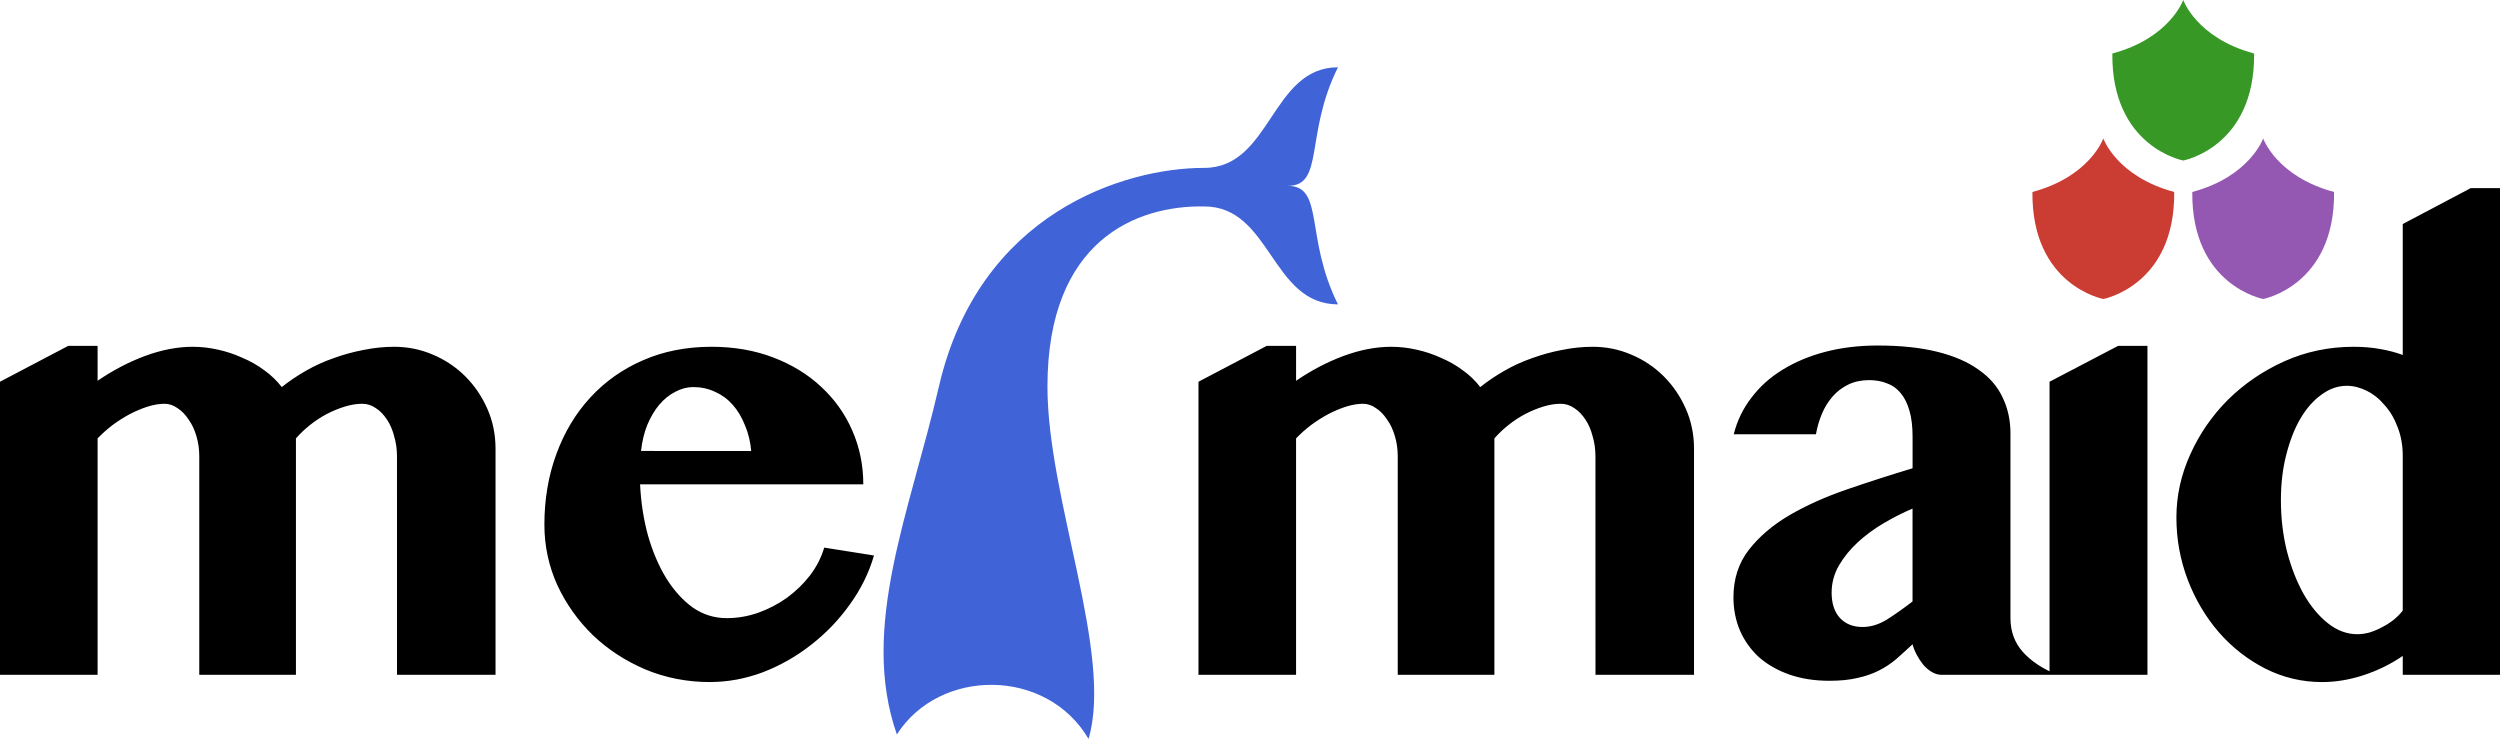
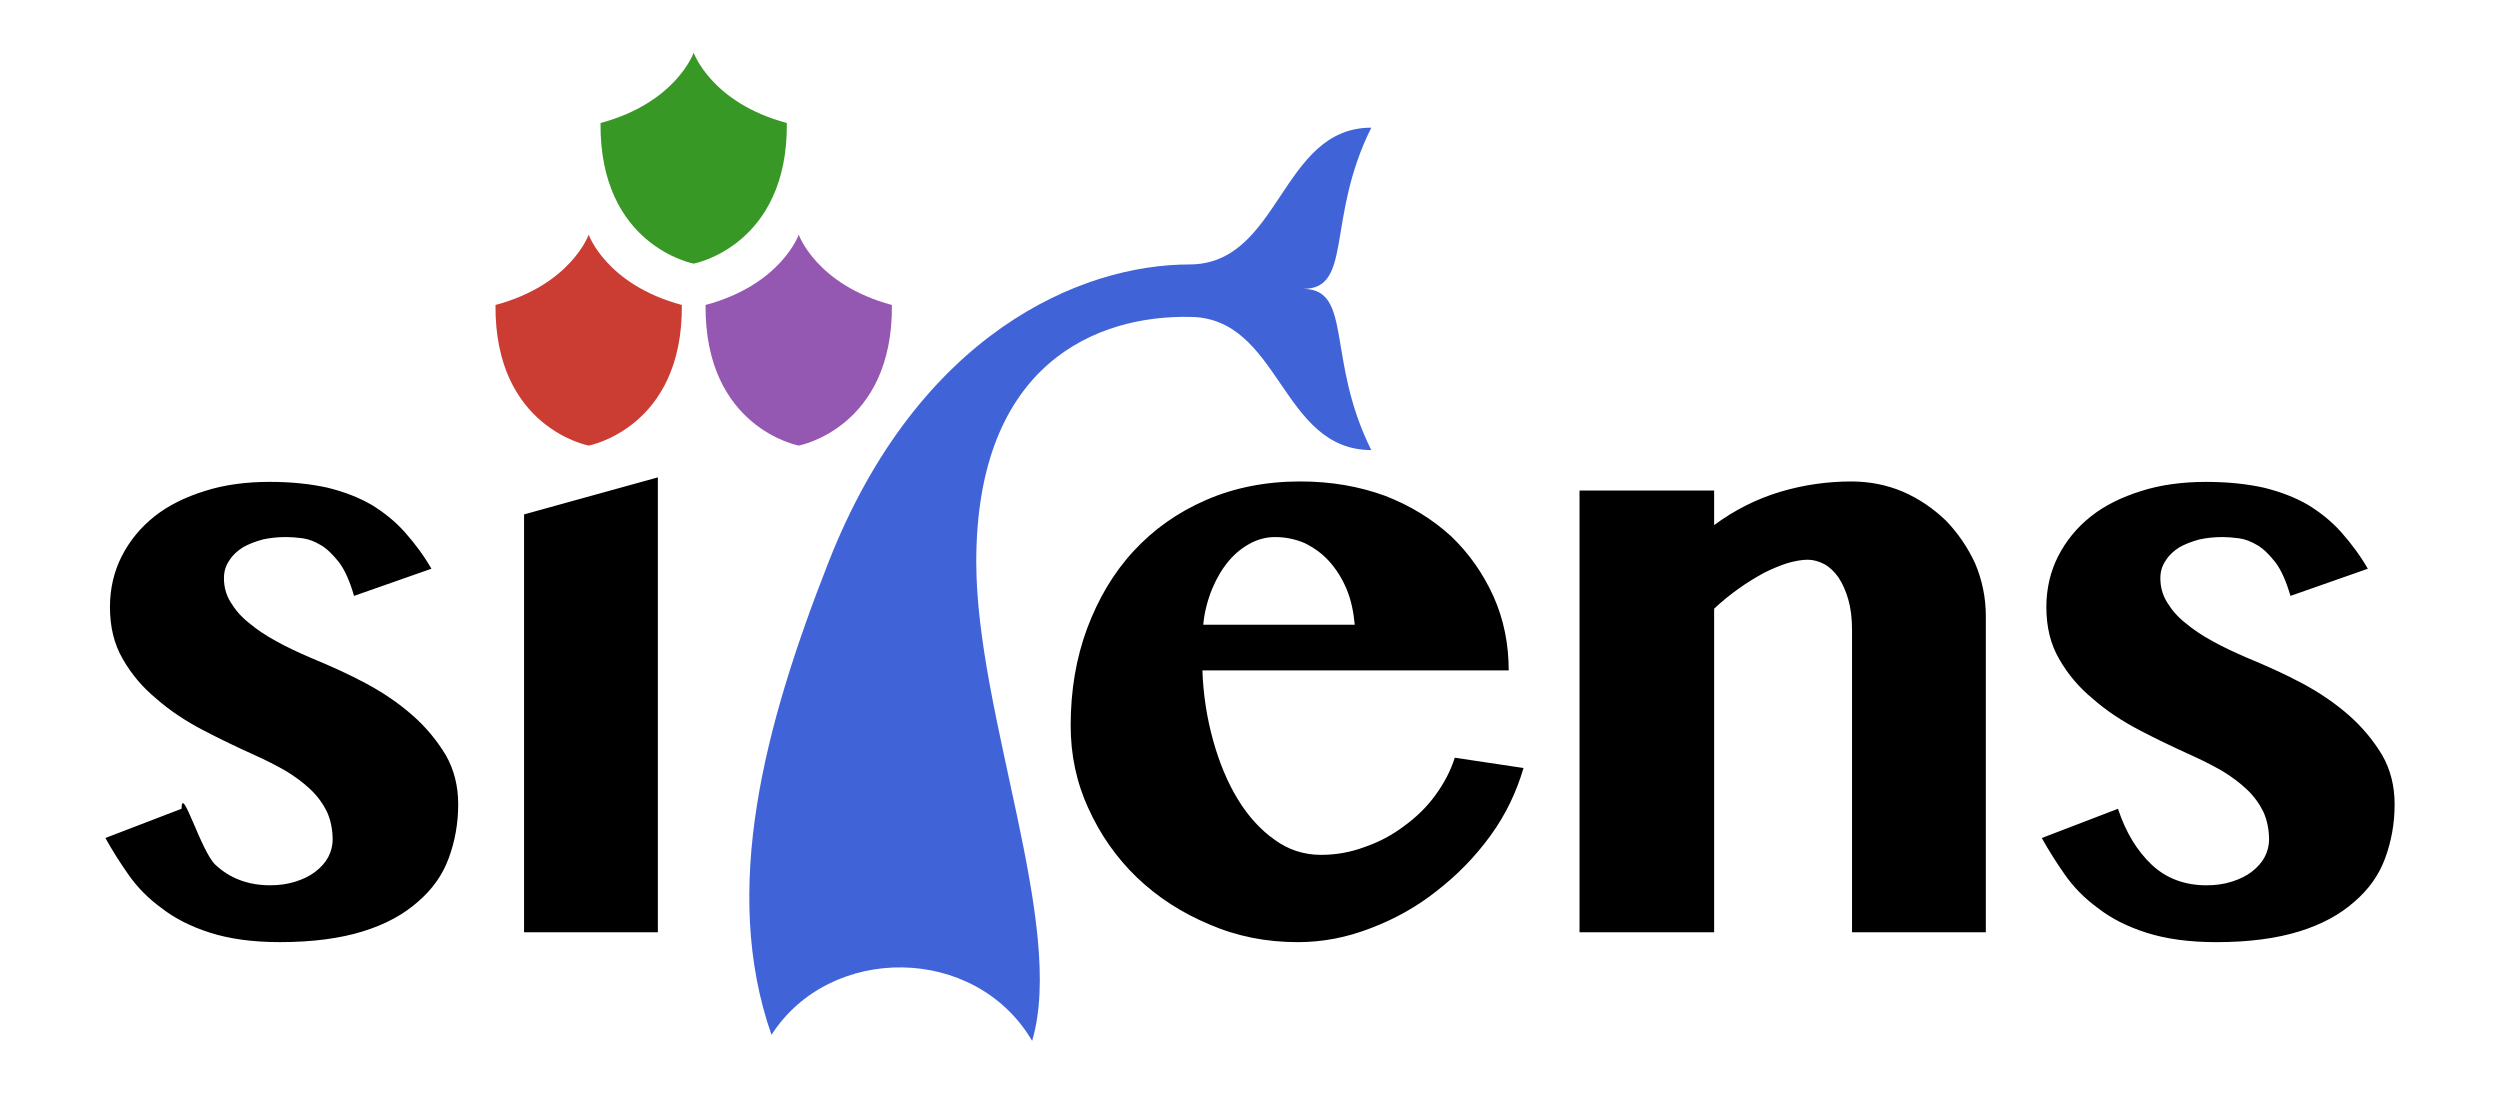
- <svg xmlns="http://www.w3.org/2000/svg" width="186.886mm" height="55.234mm" viewBox="0 0 186.886 55.234" version="1.1" id="svg1">
+ <svg xmlns="http://www.w3.org/2000/svg" width="125.528mm" height="54.91mm" viewBox="0 0 125.528 54.91" version="1.1" id="svg1">
  <defs id="defs1" />
-   <g id="layer1" transform="translate(-12.75643,-32.88327)">
-     <path style="font-weight:bold;font-size:48.197px;font-family:'Tamil MN';-inkscape-font-specification:'Tamil MN, Bold';stroke-width:0.569;stroke-linejoin:round" d="m 42.433,66.996 c 0,-0.533 -0.071,-1.035 -0.212,-1.506 -0.126,-0.486 -0.306,-0.902 -0.541,-1.247 -0.235,-0.361 -0.51,-0.643 -0.824,-0.847 -0.314,-0.22 -0.651,-0.329 -1.012,-0.329 -0.424,0 -0.863,0.071 -1.318,0.212 -0.455,0.141 -0.91,0.329 -1.365,0.565 -0.439,0.235 -0.855,0.51 -1.247,0.824 -0.392,0.314 -0.737,0.643 -1.035,0.988 V 83.329 H 27.653 V 66.996 c 0,-0.533 -0.071,-1.035 -0.212,-1.506 -0.141,-0.486 -0.337,-0.902 -0.588,-1.247 -0.235,-0.361 -0.51,-0.643 -0.824,-0.847 -0.314,-0.22 -0.635,-0.329 -0.965,-0.329 -0.392,0 -0.816,0.071 -1.271,0.212 -0.439,0.141 -0.886,0.329 -1.341,0.565 -0.439,0.235 -0.871,0.51 -1.294,0.824 -0.408,0.314 -0.777,0.643 -1.106,0.988 V 83.329 H 12.756 V 61.419 l 5.107,-2.683 h 2.189 v 2.612 c 1.145,-0.784 2.33,-1.404 3.554,-1.859 1.239,-0.455 2.424,-0.682 3.554,-0.682 0.628,0 1.255,0.071 1.883,0.212 0.643,0.141 1.255,0.345 1.836,0.612 0.596,0.251 1.145,0.565 1.647,0.941 0.502,0.361 0.934,0.777 1.294,1.247 0.549,-0.439 1.153,-0.847 1.812,-1.224 0.659,-0.377 1.349,-0.69 2.071,-0.941 0.737,-0.267 1.483,-0.471 2.236,-0.612 0.769,-0.157 1.53,-0.235 2.283,-0.235 1.02,0 1.985,0.196 2.895,0.588 0.926,0.392 1.734,0.934 2.424,1.624 0.69,0.69 1.239,1.498 1.647,2.424 0.408,0.926 0.612,1.922 0.612,2.989 v 16.897 h -7.366 z m 23.397,16.874 c -1.71,0 -3.318,-0.314 -4.824,-0.941 -1.506,-0.643 -2.816,-1.498 -3.93,-2.565 -1.114,-1.083 -2,-2.33 -2.659,-3.742 -0.643,-1.428 -0.965,-2.934 -0.965,-4.519 0,-1.898 0.298,-3.656 0.894,-5.272 0.596,-1.632 1.443,-3.044 2.542,-4.236 1.098,-1.192 2.408,-2.118 3.93,-2.777 1.538,-0.675 3.248,-1.012 5.13,-1.012 1.679,0 3.216,0.267 4.613,0.8 1.396,0.533 2.589,1.263 3.577,2.189 1.004,0.926 1.781,2.016 2.33,3.271 0.549,1.255 0.824,2.597 0.824,4.024 H 60.605 c 0.063,1.334 0.259,2.604 0.588,3.812 0.345,1.208 0.8,2.275 1.365,3.201 0.565,0.91 1.224,1.64 1.977,2.189 0.769,0.533 1.616,0.8 2.542,0.8 0.8,0 1.585,-0.133 2.353,-0.4 0.784,-0.282 1.506,-0.659 2.165,-1.13 0.659,-0.486 1.232,-1.043 1.718,-1.671 0.486,-0.643 0.839,-1.334 1.059,-2.071 l 3.718,0.588 c -0.377,1.302 -0.981,2.526 -1.812,3.671 -0.816,1.145 -1.781,2.149 -2.895,3.012 -1.098,0.863 -2.298,1.545 -3.601,2.047 -1.302,0.486 -2.62,0.73 -3.954,0.73 z m 3.083,-17.274 c -0.063,-0.706 -0.22,-1.349 -0.471,-1.93 -0.235,-0.596 -0.541,-1.106 -0.918,-1.53 -0.377,-0.424 -0.816,-0.745 -1.318,-0.965 -0.502,-0.235 -1.043,-0.353 -1.624,-0.353 -0.455,0 -0.902,0.118 -1.341,0.353 -0.439,0.22 -0.839,0.541 -1.2,0.965 -0.345,0.408 -0.643,0.91 -0.894,1.506 -0.235,0.581 -0.392,1.232 -0.471,1.953 z m 63.11,0.4 c 0,-0.533 -0.071,-1.035 -0.212,-1.506 -0.126,-0.486 -0.306,-0.902 -0.541,-1.247 -0.235,-0.361 -0.51,-0.643 -0.824,-0.847 -0.314,-0.22 -0.651,-0.329 -1.012,-0.329 -0.424,0 -0.863,0.071 -1.318,0.212 -0.455,0.141 -0.91,0.329 -1.365,0.565 -0.439,0.235 -0.855,0.51 -1.247,0.824 -0.392,0.314 -0.737,0.643 -1.035,0.988 v 17.674 h -7.225 V 66.996 c 0,-0.533 -0.071,-1.035 -0.212,-1.506 -0.141,-0.486 -0.337,-0.902 -0.588,-1.247 -0.235,-0.361 -0.51,-0.643 -0.824,-0.847 -0.314,-0.22 -0.635,-0.329 -0.965,-0.329 -0.392,0 -0.816,0.071 -1.271,0.212 -0.439,0.141 -0.886,0.329 -1.341,0.565 -0.439,0.235 -0.871,0.51 -1.294,0.824 -0.408,0.314 -0.777,0.643 -1.106,0.988 v 17.674 h -7.295 V 61.419 l 5.107,-2.683 h 2.189 v 2.612 c 1.145,-0.784 2.33,-1.404 3.554,-1.859 1.239,-0.455 2.424,-0.682 3.554,-0.682 0.628,0 1.255,0.071 1.883,0.212 0.643,0.141 1.255,0.345 1.836,0.612 0.596,0.251 1.145,0.565 1.647,0.941 0.502,0.361 0.934,0.777 1.294,1.247 0.549,-0.439 1.153,-0.847 1.812,-1.224 0.659,-0.377 1.349,-0.69 2.071,-0.941 0.737,-0.267 1.483,-0.471 2.236,-0.612 0.769,-0.157 1.53,-0.235 2.283,-0.235 1.02,0 1.985,0.196 2.895,0.588 0.926,0.392 1.734,0.934 2.424,1.624 0.69,0.69 1.239,1.498 1.647,2.424 0.408,0.926 0.612,1.922 0.612,2.989 v 16.897 h -7.366 z m 23.704,3.907 c -0.706,0.298 -1.42,0.659 -2.142,1.083 -0.722,0.424 -1.373,0.902 -1.953,1.436 -0.565,0.518 -1.035,1.098 -1.412,1.742 -0.361,0.628 -0.541,1.302 -0.541,2.024 0,0.8 0.204,1.428 0.612,1.883 0.424,0.455 0.988,0.682 1.694,0.682 0.596,0 1.185,-0.173 1.765,-0.518 0.581,-0.361 1.239,-0.824 1.977,-1.388 z m -13.367,-5.554 c 0.251,-1.004 0.69,-1.914 1.318,-2.73 0.628,-0.832 1.404,-1.53 2.33,-2.095 0.941,-0.581 2.008,-1.028 3.201,-1.341 1.208,-0.314 2.51,-0.471 3.907,-0.471 1.726,0 3.216,0.157 4.471,0.471 1.255,0.314 2.283,0.761 3.083,1.341 0.816,0.565 1.412,1.255 1.789,2.071 0.392,0.8 0.588,1.702 0.588,2.706 v 13.791 c 0,0.988 0.306,1.828 0.918,2.518 0.612,0.69 1.475,1.263 2.589,1.718 h -8.66 c -0.251,0 -0.494,-0.071 -0.73,-0.212 -0.235,-0.141 -0.447,-0.322 -0.635,-0.541 -0.188,-0.235 -0.353,-0.486 -0.494,-0.753 -0.141,-0.267 -0.243,-0.526 -0.306,-0.777 -0.439,0.408 -0.855,0.784 -1.247,1.13 -0.392,0.329 -0.824,0.612 -1.294,0.847 -0.471,0.235 -0.996,0.416 -1.577,0.541 -0.581,0.141 -1.279,0.212 -2.095,0.212 -1.114,0 -2.118,-0.157 -3.012,-0.471 -0.879,-0.314 -1.632,-0.745 -2.259,-1.294 -0.612,-0.565 -1.083,-1.224 -1.412,-1.977 -0.329,-0.769 -0.494,-1.6 -0.494,-2.495 0,-1.381 0.384,-2.565 1.153,-3.554 0.769,-0.988 1.781,-1.851 3.036,-2.589 1.271,-0.737 2.706,-1.381 4.307,-1.93 1.6,-0.549 3.232,-1.075 4.895,-1.577 v -2.353 c 0,-0.769 -0.078,-1.42 -0.235,-1.953 -0.157,-0.549 -0.377,-0.988 -0.659,-1.318 -0.282,-0.345 -0.628,-0.588 -1.035,-0.73 -0.392,-0.157 -0.832,-0.235 -1.318,-0.235 -0.581,0 -1.098,0.11 -1.553,0.329 -0.455,0.22 -0.847,0.518 -1.177,0.894 -0.329,0.377 -0.596,0.808 -0.8,1.294 -0.204,0.486 -0.353,0.996 -0.447,1.53 z m 23.609,-3.93 5.13,-2.683 h 2.189 v 24.593 h -7.319 z m 26.403,20.498 c -0.894,0.612 -1.867,1.09 -2.918,1.436 -1.051,0.345 -2.087,0.518 -3.106,0.518 -1.506,0 -2.926,-0.337 -4.26,-1.012 -1.318,-0.675 -2.471,-1.577 -3.459,-2.706 -0.988,-1.145 -1.765,-2.455 -2.33,-3.93 -0.565,-1.49 -0.847,-3.044 -0.847,-4.66 0,-1.616 0.345,-3.185 1.035,-4.707 0.69,-1.538 1.632,-2.903 2.824,-4.095 1.208,-1.192 2.612,-2.149 4.213,-2.871 1.616,-0.722 3.342,-1.083 5.177,-1.083 0.706,0 1.365,0.055 1.977,0.165 0.628,0.11 1.192,0.259 1.694,0.447 v -9.79 l 5.083,-2.683 h 2.189 v 36.383 h -7.272 z m 0,-14.968 c 0,-0.769 -0.126,-1.475 -0.377,-2.118 -0.235,-0.643 -0.557,-1.192 -0.965,-1.647 -0.392,-0.471 -0.839,-0.832 -1.341,-1.083 -0.502,-0.251 -1.004,-0.377 -1.506,-0.377 -0.659,0 -1.287,0.22 -1.883,0.659 -0.596,0.424 -1.122,1.02 -1.577,1.789 -0.439,0.753 -0.792,1.655 -1.059,2.706 -0.267,1.035 -0.4,2.165 -0.4,3.389 0,1.334 0.149,2.604 0.447,3.812 0.314,1.208 0.73,2.275 1.247,3.201 0.518,0.91 1.122,1.64 1.812,2.189 0.69,0.549 1.428,0.824 2.212,0.824 0.267,0 0.557,-0.039 0.871,-0.118 0.314,-0.094 0.62,-0.22 0.918,-0.377 0.314,-0.157 0.604,-0.337 0.871,-0.541 0.282,-0.22 0.526,-0.463 0.73,-0.73 z" id="text1" aria-label="memaid" />
-     <path id="path4" style="fill:#cb3c33;fill-opacity:1;stroke:none;stroke-width:0.1;stroke-linejoin:round;stroke-dasharray:none;stroke-opacity:1" d="m 169.989,43.234 c 0,0 -1,2.848 -5.3,4 -0.065,7 5.3,8 5.3,8 0,0 5.365,-1 5.3,-8 -4.3,-1.152 -5.3,-4 -5.3,-4 z" />
-     <path id="path5" style="fill:#9558b2;fill-opacity:1;stroke:none;stroke-width:0.1;stroke-linejoin:round;stroke-dasharray:none;stroke-opacity:1" d="m 181.939,43.234 c 0,0 -1,2.848 -5.3,4 -0.065,7 5.3,8 5.3,8 0,0 5.365,-1 5.3,-8 -4.3,-1.152 -5.3,-4 -5.3,-4 z" />
-     <g id="g7" transform="translate(30.96259,-2.116667)" style="fill:#389826;fill-opacity:1;stroke:none">
-       <path id="path6" style="fill:#389826;fill-opacity:1;stroke:none;stroke-width:0.1;stroke-linejoin:round;stroke-dasharray:none;stroke-opacity:1" d="m 145,35 c 0,0 -1,2.848 -5.3,4 -0.065,7 5.3,8 5.3,8 0,0 5.366,-1 5.3,-8 -4.3,-1.152 -5.3,-4 -5.3,-4 z" />
+   <g id="layer1" transform="translate(-38.19128,-88.74469)">
+     <g id="g1" transform="matrix(0.8826417,0,0,0.8826417,-82.29007,62.36627)">
+       <path id="path4" style="fill:#cb3c33;fill-opacity:1;stroke:none;stroke-width:0.1;stroke-linejoin:round;stroke-dasharray:none;stroke-opacity:1" d="m 169.989,43.234 c 0,0 -1,2.848 -5.3,4 -0.065,7 5.3,8 5.3,8 0,0 5.365,-1 5.3,-8 -4.3,-1.152 -5.3,-4 -5.3,-4 z" />
+       <path id="path5" style="fill:#9558b2;fill-opacity:1;stroke:none;stroke-width:0.1;stroke-linejoin:round;stroke-dasharray:none;stroke-opacity:1" d="m 181.939,43.234 c 0,0 -1,2.848 -5.3,4 -0.065,7 5.3,8 5.3,8 0,0 5.365,-1 5.3,-8 -4.3,-1.152 -5.3,-4 -5.3,-4 z" />
+       <g id="g7" transform="translate(30.96259,-2.116667)" style="fill:#389826;fill-opacity:1;stroke:none">
+         <path id="path6" style="fill:#389826;fill-opacity:1;stroke:none;stroke-width:0.1;stroke-linejoin:round;stroke-dasharray:none;stroke-opacity:1" d="m 145,35 c 0,0 -1,2.848 -5.3,4 -0.065,7 5.3,8 5.3,8 0,0 5.366,-1 5.3,-8 -4.3,-1.152 -5.3,-4 -5.3,-4 z" />
+       </g>
    </g>
-     <path style="fill:#4063d8;fill-opacity:1;stroke:none;stroke-width:0.1;stroke-linejoin:round;stroke-dasharray:none;stroke-opacity:1" d="m 79.8,87.787 c 3.2,-5 11.2,-5 14.329,0.331 1.871,-6.331 -3.071,-17.94 -3.071,-26.331 0,-11 6.718,-13.563 11.719,-13.471 5,0 5,7.321 10,7.321 -2.5,-5 -1,-8.85 -3.75,-8.862 2.75,0.012 1.25,-3.862 3.75,-8.862 -5,3e-6 -5,7.52 -10,7.52 -5.972,0 -16.835,3.354 -19.835,16.354 -2.163,9.371 -5.942,18 -3.141,26 z" id="path9" />
+     <path style="fill:#4063d8;fill-opacity:1;stroke:none;stroke-width:0.091;stroke-linejoin:round;stroke-dasharray:none;stroke-opacity:1" d="m 76.929,140.706 c 2.922,-4.566 10.229,-4.566 13.087,0.302 1.708,-5.782 -2.805,-16.385 -2.805,-24.048 0,-10.046 6.136,-12.387 10.702,-12.303 4.566,0 4.566,6.686 9.133,6.686 -2.283,-4.566 -0.913,-8.083 -3.425,-8.094 2.512,0.011 1.142,-3.527 3.425,-8.094 -4.566,3e-6 -4.566,6.868 -9.133,6.868 -5.454,0 -13.607,3.456 -18.115,14.936 -3.211,8.176 -5.426,16.439 -2.869,23.745 z" id="path9" />
+     <path style="font-size:42.333px;line-height:0em;font-family:Julia;-inkscape-font-specification:'Julia, Normal';letter-spacing:-1.323px;stroke-width:2;stroke-linecap:round;stroke-linejoin:round" d="m 47.307,129.353 -3.824,1.468 c 0.331,0.599 0.723,1.22 1.158,1.84 0.434,0.62 0.972,1.178 1.654,1.674 0.661,0.517 1.468,0.93 2.439,1.24 0.972,0.31 2.129,0.475 3.514,0.475 1.633,0 3.018,-0.186 4.155,-0.537 1.137,-0.351 2.046,-0.847 2.77,-1.488 0.723,-0.62 1.24,-1.344 1.55,-2.191 0.31,-0.847 0.475,-1.736 0.475,-2.708 0,-0.91 -0.207,-1.736 -0.62,-2.46 -0.434,-0.723 -0.992,-1.406 -1.674,-2.005 -0.682,-0.599 -1.468,-1.137 -2.356,-1.612 -0.889,-0.475 -1.819,-0.889 -2.77,-1.282 -0.62,-0.269 -1.199,-0.537 -1.716,-0.827 -0.537,-0.289 -0.992,-0.599 -1.385,-0.93 -0.393,-0.31 -0.682,-0.661 -0.91,-1.034 -0.227,-0.372 -0.331,-0.765 -0.331,-1.199 0,-0.331 0.083,-0.62 0.269,-0.889 0.165,-0.269 0.393,-0.475 0.682,-0.661 0.289,-0.165 0.62,-0.289 0.992,-0.393 0.372,-0.083 0.765,-0.124 1.178,-0.124 0.227,0 0.517,0.021 0.827,0.062 0.31,0.041 0.62,0.165 0.93,0.351 0.31,0.186 0.599,0.475 0.91,0.868 0.289,0.393 0.537,0.951 0.744,1.674 l 3.886,-1.364 c -0.393,-0.682 -0.847,-1.282 -1.323,-1.819 -0.475,-0.537 -1.034,-0.992 -1.674,-1.385 -0.641,-0.372 -1.385,-0.661 -2.232,-0.868 -0.847,-0.186 -1.798,-0.289 -2.894,-0.289 -1.178,0 -2.274,0.145 -3.245,0.455 -0.992,0.31 -1.84,0.723 -2.542,1.282 -0.703,0.558 -1.24,1.22 -1.633,1.984 -0.393,0.765 -0.599,1.633 -0.599,2.563 0,0.992 0.207,1.86 0.641,2.604 0.434,0.765 0.992,1.426 1.695,2.005 0.682,0.599 1.468,1.116 2.336,1.571 0.868,0.455 1.736,0.868 2.604,1.261 0.558,0.248 1.075,0.517 1.55,0.785 0.475,0.289 0.889,0.599 1.24,0.93 0.351,0.331 0.62,0.703 0.827,1.116 0.186,0.413 0.289,0.889 0.289,1.406 0,0.31 -0.083,0.62 -0.227,0.889 -0.145,0.269 -0.372,0.517 -0.641,0.723 -0.269,0.207 -0.599,0.372 -0.992,0.496 -0.393,0.124 -0.806,0.186 -1.282,0.186 -1.096,0 -2.026,-0.351 -2.749,-1.034 -0.723,-0.682 -1.695,-4.073 -1.695,-2.811 z m 17.198,-14.779 v 20.981 h 6.718 v -22.841 z m 34.412,20.588 c 1.385,0.599 2.853,0.889 4.444,0.889 1.22,0 2.439,-0.227 3.659,-0.703 1.199,-0.455 2.315,-1.075 3.328,-1.881 1.013,-0.785 1.922,-1.716 2.687,-2.77 0.765,-1.054 1.302,-2.191 1.654,-3.39 l -3.452,-0.517 c -0.207,0.661 -0.537,1.282 -0.972,1.881 -0.434,0.599 -0.972,1.116 -1.571,1.55 -0.599,0.455 -1.261,0.806 -1.984,1.054 -0.723,0.269 -1.447,0.393 -2.191,0.393 -0.848,0 -1.633,-0.248 -2.336,-0.765 -0.703,-0.496 -1.323,-1.178 -1.84,-2.026 -0.517,-0.847 -0.93,-1.84 -1.24,-2.956 -0.31,-1.116 -0.496,-2.294 -0.537,-3.514 h 15.379 c 0,-1.323 -0.248,-2.563 -0.765,-3.721 -0.517,-1.137 -1.22,-2.15 -2.129,-3.018 -0.93,-0.847 -2.026,-1.53 -3.307,-2.026 -1.302,-0.475 -2.708,-0.723 -4.258,-0.723 -1.736,0 -3.307,0.31 -4.734,0.93 -1.426,0.62 -2.625,1.468 -3.638,2.563 -1.013,1.096 -1.778,2.398 -2.336,3.886 -0.558,1.509 -0.827,3.121 -0.827,4.878 0,1.468 0.289,2.853 0.889,4.155 0.599,1.323 1.406,2.48 2.439,3.473 1.034,0.992 2.253,1.778 3.638,2.356 z m 7.297,-15.048 h -7.607 c 0.062,-0.661 0.227,-1.261 0.455,-1.819 0.227,-0.537 0.496,-0.992 0.827,-1.385 0.331,-0.393 0.703,-0.682 1.096,-0.889 0.393,-0.207 0.806,-0.31 1.22,-0.31 0.537,0 1.034,0.103 1.509,0.31 0.455,0.227 0.868,0.517 1.22,0.91 0.351,0.393 0.641,0.847 0.868,1.385 0.227,0.537 0.351,1.137 0.413,1.798 z m 24.97,0.248 v 15.193 h 6.718 v -15.875 c 0,-0.93 -0.186,-1.819 -0.537,-2.646 -0.372,-0.806 -0.868,-1.53 -1.468,-2.15 -0.62,-0.599 -1.344,-1.096 -2.15,-1.447 -0.827,-0.351 -1.695,-0.517 -2.604,-0.517 -1.178,0 -2.377,0.165 -3.555,0.517 -1.178,0.351 -2.294,0.91 -3.328,1.674 v -1.736 h -6.759 v 22.18 h 6.759 v -16.247 c 0.393,-0.372 0.806,-0.703 1.24,-1.013 0.434,-0.31 0.847,-0.558 1.261,-0.785 0.413,-0.207 0.806,-0.372 1.199,-0.496 0.372,-0.103 0.703,-0.165 0.992,-0.165 0.289,0 0.579,0.083 0.847,0.227 0.269,0.145 0.496,0.372 0.703,0.661 0.207,0.31 0.372,0.682 0.496,1.116 0.124,0.434 0.186,0.951 0.186,1.509 z m 13.353,8.992 -3.824,1.468 c 0.331,0.599 0.723,1.22 1.158,1.84 0.434,0.62 0.972,1.178 1.654,1.674 0.661,0.517 1.468,0.93 2.439,1.24 0.972,0.31 2.129,0.475 3.514,0.475 1.633,0 3.018,-0.186 4.155,-0.537 1.137,-0.351 2.046,-0.847 2.77,-1.488 0.723,-0.62 1.24,-1.344 1.55,-2.191 0.31,-0.847 0.475,-1.736 0.475,-2.708 0,-0.91 -0.207,-1.736 -0.62,-2.46 -0.434,-0.723 -0.992,-1.406 -1.674,-2.005 -0.682,-0.599 -1.468,-1.137 -2.356,-1.612 -0.889,-0.475 -1.819,-0.889 -2.77,-1.282 -0.62,-0.269 -1.199,-0.537 -1.716,-0.827 -0.537,-0.289 -0.992,-0.599 -1.385,-0.93 -0.393,-0.31 -0.682,-0.661 -0.91,-1.034 -0.227,-0.372 -0.331,-0.765 -0.331,-1.199 0,-0.331 0.083,-0.62 0.269,-0.889 0.165,-0.269 0.393,-0.475 0.682,-0.661 0.289,-0.165 0.62,-0.289 0.992,-0.393 0.372,-0.083 0.765,-0.124 1.178,-0.124 0.227,0 0.517,0.021 0.827,0.062 0.31,0.041 0.62,0.165 0.93,0.351 0.31,0.186 0.599,0.475 0.909,0.868 0.289,0.393 0.537,0.951 0.744,1.674 l 3.886,-1.364 c -0.393,-0.682 -0.847,-1.282 -1.323,-1.819 -0.475,-0.537 -1.034,-0.992 -1.674,-1.385 -0.641,-0.372 -1.385,-0.661 -2.232,-0.868 -0.847,-0.186 -1.798,-0.289 -2.894,-0.289 -1.178,0 -2.274,0.145 -3.245,0.455 -0.992,0.31 -1.84,0.723 -2.542,1.282 -0.703,0.558 -1.24,1.22 -1.633,1.984 -0.393,0.765 -0.599,1.633 -0.599,2.563 0,0.992 0.207,1.86 0.641,2.604 0.434,0.765 0.992,1.426 1.695,2.005 0.682,0.599 1.468,1.116 2.336,1.571 0.868,0.455 1.736,0.868 2.604,1.261 0.558,0.248 1.075,0.517 1.55,0.785 0.475,0.289 0.889,0.599 1.24,0.93 0.351,0.331 0.62,0.703 0.827,1.116 0.186,0.413 0.289,0.889 0.289,1.406 0,0.31 -0.083,0.62 -0.227,0.889 -0.145,0.269 -0.372,0.517 -0.641,0.723 -0.269,0.207 -0.599,0.372 -0.992,0.496 -0.393,0.124 -0.806,0.186 -1.282,0.186 -1.096,0 -2.026,-0.351 -2.749,-1.034 -0.723,-0.682 -1.302,-1.612 -1.695,-2.811 z" id="text2" aria-label="siens" />
  </g>
</svg>
